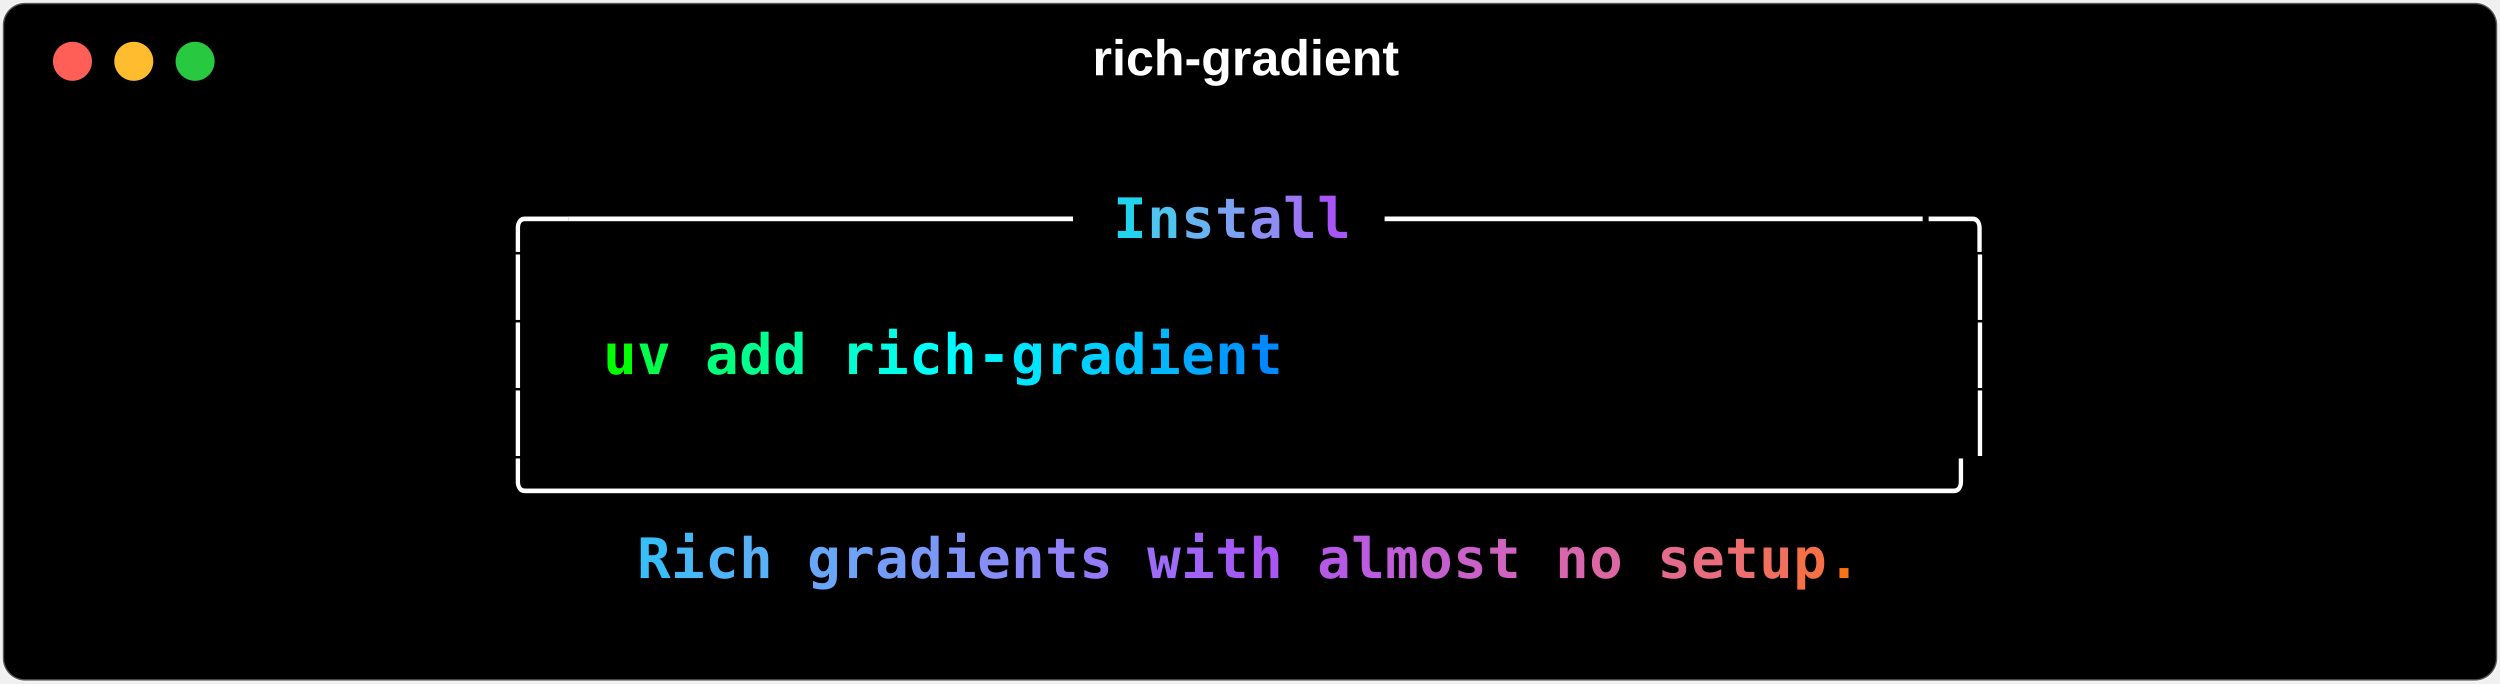
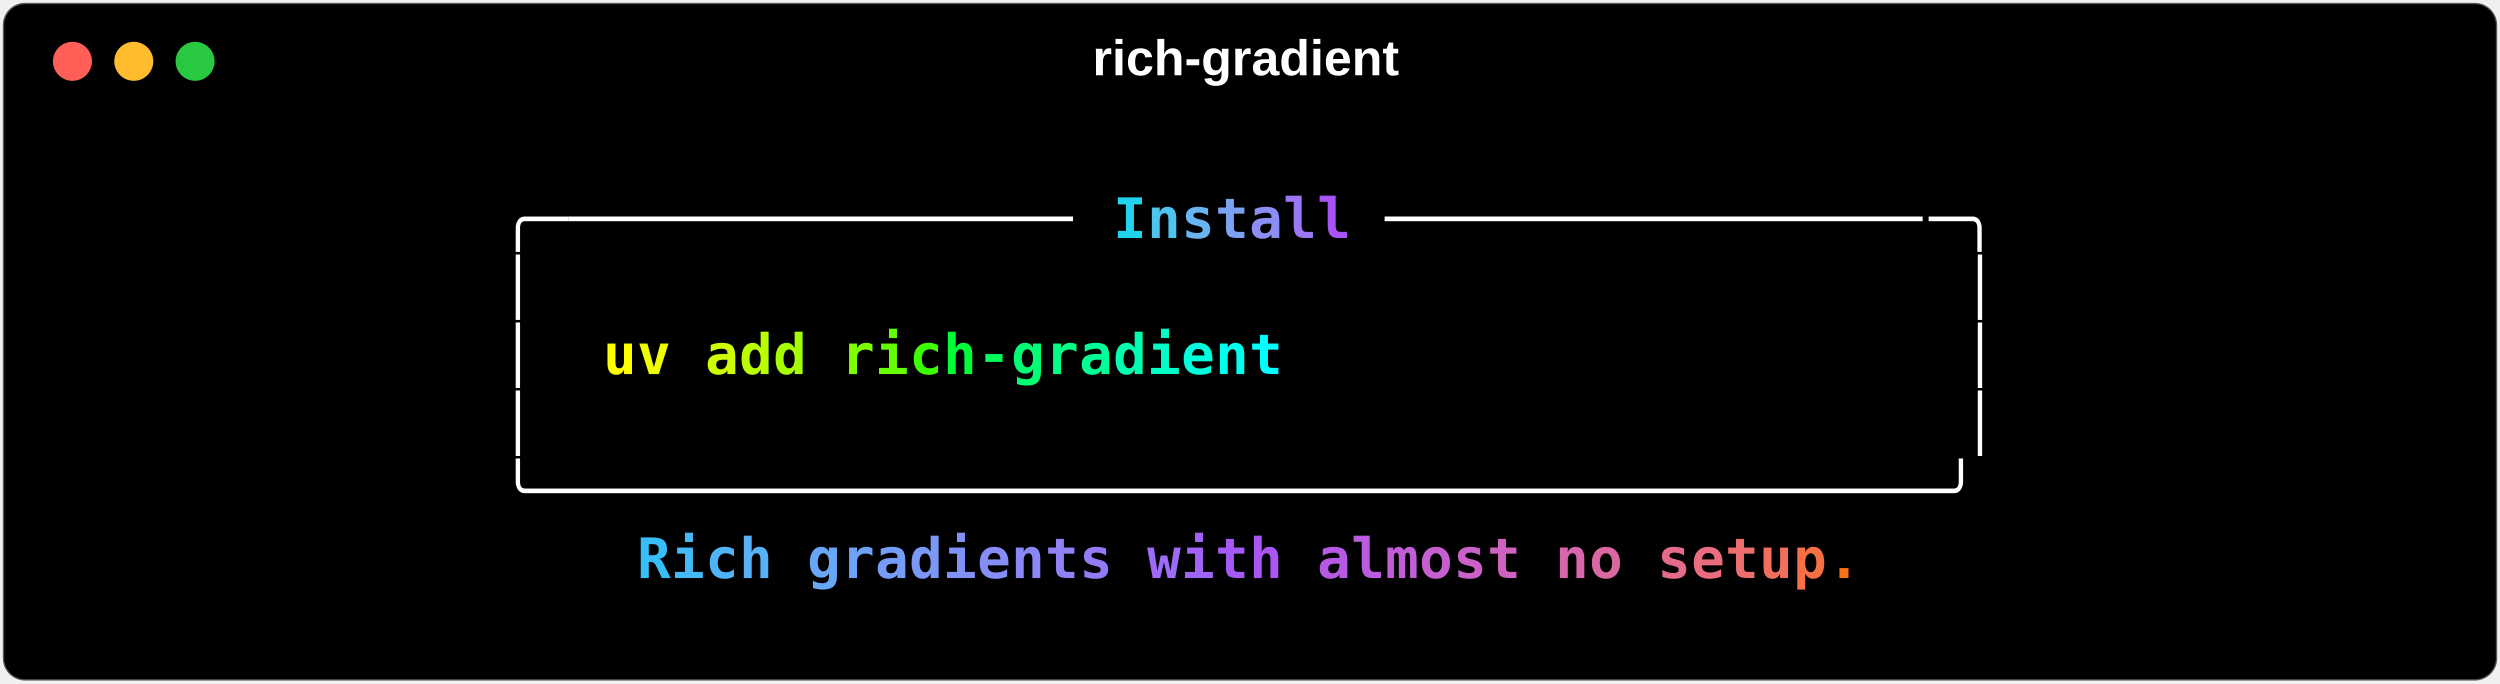
<svg xmlns="http://www.w3.org/2000/svg" class="rich-terminal" viewBox="0 0 897 245.2">
  <style>

    @font-face {
        font-family: "Fira Code";
        src: local("FiraCode-Regular"),
                url("https://cdnjs.cloudflare.com/ajax/libs/firacode/6.2.0/woff2/FiraCode-Regular.woff2") format("woff2"),
                url("https://cdnjs.cloudflare.com/ajax/libs/firacode/6.2.0/woff/FiraCode-Regular.woff") format("woff");
        font-style: normal;
        font-weight: 400;
    }
    @font-face {
        font-family: "Fira Code";
        src: local("FiraCode-Bold"),
                url("https://cdnjs.cloudflare.com/ajax/libs/firacode/6.2.0/woff2/FiraCode-Bold.woff2") format("woff2"),
                url("https://cdnjs.cloudflare.com/ajax/libs/firacode/6.2.0/woff/FiraCode-Bold.woff") format("woff");
        font-style: bold;
        font-weight: 700;
    }

-     .terminal-3367196855-matrix {
+     .terminal-1874024751-matrix {
        font-family: Fira Code, monospace;
        font-size: 20px;
        line-height: 24.4px;
        font-variant-east-asian: full-width;
    }

-     .terminal-3367196855-title {
+     .terminal-1874024751-title {
        font-size: 18px;
        font-weight: bold;
        font-family: arial;
    }

-     .terminal-3367196855-r1 { fill: #ffffff }
- .terminal-3367196855-r2 { fill: #ffffff;font-weight: bold }
- .terminal-3367196855-r3 { fill: #22d3ee;font-weight: bold }
- .terminal-3367196855-r4 { fill: #4fc4ef;font-weight: bold }
- .terminal-3367196855-r5 { fill: #68b4f1;font-weight: bold }
- .terminal-3367196855-r6 { fill: #7ca3f2;font-weight: bold }
- .terminal-3367196855-r7 { fill: #8c8ef4;font-weight: bold }
- .terminal-3367196855-r8 { fill: #9b76f5;font-weight: bold }
- .terminal-3367196855-r9 { fill: #a854f7;font-weight: bold }
- .terminal-3367196855-r10 { fill: #00ff00;font-weight: bold }
- .terminal-3367196855-r11 { fill: #00ff4b;font-weight: bold }
- .terminal-3367196855-r12 { fill: #00ff67;font-weight: bold }
- .terminal-3367196855-r13 { fill: #00ff7c;font-weight: bold }
- .terminal-3367196855-r14 { fill: #00ff8d;font-weight: bold }
- .terminal-3367196855-r15 { fill: #00ffa0;font-weight: bold }
- .terminal-3367196855-r16 { fill: #00ffba;font-weight: bold }
- .terminal-3367196855-r17 { fill: #00ffd0;font-weight: bold }
- .terminal-3367196855-r18 { fill: #00ffe4;font-weight: bold }
- .terminal-3367196855-r19 { fill: #00fff6;font-weight: bold }
- .terminal-3367196855-r20 { fill: #00faff;font-weight: bold }
- .terminal-3367196855-r21 { fill: #00f0ff;font-weight: bold }
- .terminal-3367196855-r22 { fill: #00e5ff;font-weight: bold }
- .terminal-3367196855-r23 { fill: #00daff;font-weight: bold }
- .terminal-3367196855-r24 { fill: #00cfff;font-weight: bold }
- .terminal-3367196855-r25 { fill: #00c3ff;font-weight: bold }
- .terminal-3367196855-r26 { fill: #00b6ff;font-weight: bold }
- .terminal-3367196855-r27 { fill: #00a8ff;font-weight: bold }
- .terminal-3367196855-r28 { fill: #0099ff;font-weight: bold }
- .terminal-3367196855-r29 { fill: #0088ff;font-weight: bold }
- .terminal-3367196855-r30 { fill: #37bdf8;font-weight: bold }
- .terminal-3367196855-r31 { fill: #45b8f7;font-weight: bold }
- .terminal-3367196855-r32 { fill: #4fb4f7;font-weight: bold }
- .terminal-3367196855-r33 { fill: #58b0f7;font-weight: bold }
- .terminal-3367196855-r34 { fill: #60abf7;font-weight: bold }
- .terminal-3367196855-r35 { fill: #68a7f7;font-weight: bold }
- .terminal-3367196855-r36 { fill: #6ea2f7;font-weight: bold }
- .terminal-3367196855-r37 { fill: #759df7;font-weight: bold }
- .terminal-3367196855-r38 { fill: #7b98f7;font-weight: bold }
- .terminal-3367196855-r39 { fill: #8092f7;font-weight: bold }
- .terminal-3367196855-r40 { fill: #868df7;font-weight: bold }
- .terminal-3367196855-r41 { fill: #8b87f7;font-weight: bold }
- .terminal-3367196855-r42 { fill: #9081f7;font-weight: bold }
- .terminal-3367196855-r43 { fill: #947af7;font-weight: bold }
- .terminal-3367196855-r44 { fill: #9973f7;font-weight: bold }
- .terminal-3367196855-r45 { fill: #9d6bf7;font-weight: bold }
- .terminal-3367196855-r46 { fill: #a163f7;font-weight: bold }
- .terminal-3367196855-r47 { fill: #a55af7;font-weight: bold }
- .terminal-3367196855-r48 { fill: #aa56f3;font-weight: bold }
- .terminal-3367196855-r49 { fill: #b058ed;font-weight: bold }
- .terminal-3367196855-r50 { fill: #b65ae6;font-weight: bold }
- .terminal-3367196855-r51 { fill: #bb5bdf;font-weight: bold }
- .terminal-3367196855-r52 { fill: #c05dd7;font-weight: bold }
- .terminal-3367196855-r53 { fill: #c55fd0;font-weight: bold }
- .terminal-3367196855-r54 { fill: #ca61c8;font-weight: bold }
- .terminal-3367196855-r55 { fill: #cf63bf;font-weight: bold }
- .terminal-3367196855-r56 { fill: #d464b6;font-weight: bold }
- .terminal-3367196855-r57 { fill: #d866ad;font-weight: bold }
- .terminal-3367196855-r58 { fill: #dc68a3;font-weight: bold }
- .terminal-3367196855-r59 { fill: #e16998;font-weight: bold }
- .terminal-3367196855-r60 { fill: #e56b8c;font-weight: bold }
- .terminal-3367196855-r61 { fill: #e96d7f;font-weight: bold }
- .terminal-3367196855-r62 { fill: #ed6e6f;font-weight: bold }
- .terminal-3367196855-r63 { fill: #f1705d;font-weight: bold }
- .terminal-3367196855-r64 { fill: #f57145;font-weight: bold }
- .terminal-3367196855-r65 { fill: #f97216;font-weight: bold }
+     .terminal-1874024751-r1 { fill: #ffffff }
+ .terminal-1874024751-r2 { fill: #ffffff;font-weight: bold }
+ .terminal-1874024751-r3 { fill: #22d3ee;font-weight: bold }
+ .terminal-1874024751-r4 { fill: #4fc4ef;font-weight: bold }
+ .terminal-1874024751-r5 { fill: #68b4f1;font-weight: bold }
+ .terminal-1874024751-r6 { fill: #7ca3f2;font-weight: bold }
+ .terminal-1874024751-r7 { fill: #8c8ef4;font-weight: bold }
+ .terminal-1874024751-r8 { fill: #9b76f5;font-weight: bold }
+ .terminal-1874024751-r9 { fill: #a854f7;font-weight: bold }
+ .terminal-1874024751-r10 { fill: #ffff00;font-weight: bold }
+ .terminal-1874024751-r11 { fill: #f0ff00;font-weight: bold }
+ .terminal-1874024751-r12 { fill: #dfff00;font-weight: bold }
+ .terminal-1874024751-r13 { fill: #ceff00;font-weight: bold }
+ .terminal-1874024751-r14 { fill: #baff00;font-weight: bold }
+ .terminal-1874024751-r15 { fill: #a5ff00;font-weight: bold }
+ .terminal-1874024751-r16 { fill: #93ff00;font-weight: bold }
+ .terminal-1874024751-r17 { fill: #7eff00;font-weight: bold }
+ .terminal-1874024751-r18 { fill: #64ff00;font-weight: bold }
+ .terminal-1874024751-r19 { fill: #3dff00;font-weight: bold }
+ .terminal-1874024751-r20 { fill: #00ff36;font-weight: bold }
+ .terminal-1874024751-r21 { fill: #00ff5a;font-weight: bold }
+ .terminal-1874024751-r22 { fill: #00ff72;font-weight: bold }
+ .terminal-1874024751-r23 { fill: #00ff85;font-weight: bold }
+ .terminal-1874024751-r24 { fill: #00ff95;font-weight: bold }
+ .terminal-1874024751-r25 { fill: #00ffae;font-weight: bold }
+ .terminal-1874024751-r26 { fill: #00ffc6;font-weight: bold }
+ .terminal-1874024751-r27 { fill: #00ffdb;font-weight: bold }
+ .terminal-1874024751-r28 { fill: #00ffed;font-weight: bold }
+ .terminal-1874024751-r29 { fill: #00ffff;font-weight: bold }
+ .terminal-1874024751-r30 { fill: #37bdf8;font-weight: bold }
+ .terminal-1874024751-r31 { fill: #45b8f7;font-weight: bold }
+ .terminal-1874024751-r32 { fill: #4fb4f7;font-weight: bold }
+ .terminal-1874024751-r33 { fill: #58b0f7;font-weight: bold }
+ .terminal-1874024751-r34 { fill: #60abf7;font-weight: bold }
+ .terminal-1874024751-r35 { fill: #68a7f7;font-weight: bold }
+ .terminal-1874024751-r36 { fill: #6ea2f7;font-weight: bold }
+ .terminal-1874024751-r37 { fill: #759df7;font-weight: bold }
+ .terminal-1874024751-r38 { fill: #7b98f7;font-weight: bold }
+ .terminal-1874024751-r39 { fill: #8092f7;font-weight: bold }
+ .terminal-1874024751-r40 { fill: #868df7;font-weight: bold }
+ .terminal-1874024751-r41 { fill: #8b87f7;font-weight: bold }
+ .terminal-1874024751-r42 { fill: #9081f7;font-weight: bold }
+ .terminal-1874024751-r43 { fill: #947af7;font-weight: bold }
+ .terminal-1874024751-r44 { fill: #9973f7;font-weight: bold }
+ .terminal-1874024751-r45 { fill: #9d6bf7;font-weight: bold }
+ .terminal-1874024751-r46 { fill: #a163f7;font-weight: bold }
+ .terminal-1874024751-r47 { fill: #a55af7;font-weight: bold }
+ .terminal-1874024751-r48 { fill: #aa56f3;font-weight: bold }
+ .terminal-1874024751-r49 { fill: #b058ed;font-weight: bold }
+ .terminal-1874024751-r50 { fill: #b65ae6;font-weight: bold }
+ .terminal-1874024751-r51 { fill: #bb5bdf;font-weight: bold }
+ .terminal-1874024751-r52 { fill: #c05dd7;font-weight: bold }
+ .terminal-1874024751-r53 { fill: #c55fd0;font-weight: bold }
+ .terminal-1874024751-r54 { fill: #ca61c8;font-weight: bold }
+ .terminal-1874024751-r55 { fill: #cf63bf;font-weight: bold }
+ .terminal-1874024751-r56 { fill: #d464b6;font-weight: bold }
+ .terminal-1874024751-r57 { fill: #d866ad;font-weight: bold }
+ .terminal-1874024751-r58 { fill: #dc68a3;font-weight: bold }
+ .terminal-1874024751-r59 { fill: #e16998;font-weight: bold }
+ .terminal-1874024751-r60 { fill: #e56b8c;font-weight: bold }
+ .terminal-1874024751-r61 { fill: #e96d7f;font-weight: bold }
+ .terminal-1874024751-r62 { fill: #ed6e6f;font-weight: bold }
+ .terminal-1874024751-r63 { fill: #f1705d;font-weight: bold }
+ .terminal-1874024751-r64 { fill: #f57145;font-weight: bold }
+ .terminal-1874024751-r65 { fill: #f97216;font-weight: bold }
    </style>
  <defs>
-     <clipPath id="terminal-3367196855-clip-terminal">
+     <clipPath id="terminal-1874024751-clip-terminal">
      <rect x="0" y="0" width="877.4" height="194.2" />
    </clipPath>
-     <clipPath id="terminal-3367196855-line-0">
+     <clipPath id="terminal-1874024751-line-0">
      <rect x="0" y="1.5" width="878.4" height="24.65" />
    </clipPath>
-     <clipPath id="terminal-3367196855-line-1">
+     <clipPath id="terminal-1874024751-line-1">
      <rect x="0" y="25.9" width="878.4" height="24.65" />
    </clipPath>
-     <clipPath id="terminal-3367196855-line-2">
+     <clipPath id="terminal-1874024751-line-2">
      <rect x="0" y="50.3" width="878.4" height="24.65" />
    </clipPath>
-     <clipPath id="terminal-3367196855-line-3">
+     <clipPath id="terminal-1874024751-line-3">
      <rect x="0" y="74.7" width="878.4" height="24.65" />
    </clipPath>
-     <clipPath id="terminal-3367196855-line-4">
+     <clipPath id="terminal-1874024751-line-4">
      <rect x="0" y="99.1" width="878.4" height="24.65" />
    </clipPath>
-     <clipPath id="terminal-3367196855-line-5">
+     <clipPath id="terminal-1874024751-line-5">
      <rect x="0" y="123.5" width="878.4" height="24.65" />
    </clipPath>
-     <clipPath id="terminal-3367196855-line-6">
+     <clipPath id="terminal-1874024751-line-6">
      <rect x="0" y="147.9" width="878.4" height="24.65" />
    </clipPath>
  </defs>
  <rect fill="#000000" stroke="rgba(255,255,255,0.35)" stroke-width="1" x="1" y="1" width="895" height="243.2" rx="8" />
-   <text class="terminal-3367196855-title" fill="#ffffff" text-anchor="middle" x="447" y="27">rich-gradient</text>
+   <text class="terminal-1874024751-title" fill="#ffffff" text-anchor="middle" x="447" y="27">rich-gradient</text>
  <g transform="translate(26,22)">
    <circle cx="0" cy="0" r="7" fill="#ff5f57" />
    <circle cx="22" cy="0" r="7" fill="#febc2e" />
    <circle cx="44" cy="0" r="7" fill="#28c840" />
  </g>
-   <g transform="translate(9, 41)" clip-path="url(#terminal-3367196855-clip-terminal)">
-     <g class="terminal-3367196855-matrix">
-       <text class="terminal-3367196855-r1" x="878.4" y="20" textLength="12.2" clip-path="url(#terminal-3367196855-line-0)">
- </text>
-       <text class="terminal-3367196855-r1" x="170.8" y="44.4" textLength="24.4" clip-path="url(#terminal-3367196855-line-1)">╭─</text>
-       <text class="terminal-3367196855-r1" x="195.2" y="44.4" textLength="183" clip-path="url(#terminal-3367196855-line-1)">───────────────</text>
-       <text class="terminal-3367196855-r3" x="390.4" y="44.4" textLength="12.2" clip-path="url(#terminal-3367196855-line-1)">I</text>
-       <text class="terminal-3367196855-r4" x="402.6" y="44.4" textLength="12.2" clip-path="url(#terminal-3367196855-line-1)">n</text>
-       <text class="terminal-3367196855-r5" x="414.8" y="44.4" textLength="12.2" clip-path="url(#terminal-3367196855-line-1)">s</text>
-       <text class="terminal-3367196855-r6" x="427" y="44.4" textLength="12.2" clip-path="url(#terminal-3367196855-line-1)">t</text>
-       <text class="terminal-3367196855-r7" x="439.2" y="44.4" textLength="12.2" clip-path="url(#terminal-3367196855-line-1)">a</text>
-       <text class="terminal-3367196855-r8" x="451.4" y="44.4" textLength="12.2" clip-path="url(#terminal-3367196855-line-1)">l</text>
-       <text class="terminal-3367196855-r9" x="463.6" y="44.4" textLength="12.2" clip-path="url(#terminal-3367196855-line-1)">l</text>
-       <text class="terminal-3367196855-r1" x="488" y="44.4" textLength="195.2" clip-path="url(#terminal-3367196855-line-1)">────────────────</text>
-       <text class="terminal-3367196855-r1" x="683.2" y="44.4" textLength="24.4" clip-path="url(#terminal-3367196855-line-1)">─╮</text>
-       <text class="terminal-3367196855-r1" x="878.4" y="44.4" textLength="12.2" clip-path="url(#terminal-3367196855-line-1)">
- </text>
-       <text class="terminal-3367196855-r1" x="170.8" y="68.8" textLength="12.2" clip-path="url(#terminal-3367196855-line-2)">│</text>
-       <text class="terminal-3367196855-r1" x="695.4" y="68.8" textLength="12.2" clip-path="url(#terminal-3367196855-line-2)">│</text>
-       <text class="terminal-3367196855-r1" x="878.4" y="68.8" textLength="12.2" clip-path="url(#terminal-3367196855-line-2)">
- </text>
-       <text class="terminal-3367196855-r1" x="170.8" y="93.2" textLength="12.2" clip-path="url(#terminal-3367196855-line-3)">│</text>
-       <text class="terminal-3367196855-r10" x="207.4" y="93.2" textLength="12.2" clip-path="url(#terminal-3367196855-line-3)">u</text>
-       <text class="terminal-3367196855-r11" x="219.6" y="93.2" textLength="12.2" clip-path="url(#terminal-3367196855-line-3)">v</text>
-       <text class="terminal-3367196855-r13" x="244" y="93.2" textLength="12.2" clip-path="url(#terminal-3367196855-line-3)">a</text>
-       <text class="terminal-3367196855-r14" x="256.2" y="93.2" textLength="12.2" clip-path="url(#terminal-3367196855-line-3)">d</text>
-       <text class="terminal-3367196855-r15" x="268.4" y="93.2" textLength="12.2" clip-path="url(#terminal-3367196855-line-3)">d</text>
-       <text class="terminal-3367196855-r17" x="292.8" y="93.2" textLength="12.2" clip-path="url(#terminal-3367196855-line-3)">r</text>
-       <text class="terminal-3367196855-r18" x="305" y="93.2" textLength="12.2" clip-path="url(#terminal-3367196855-line-3)">i</text>
-       <text class="terminal-3367196855-r19" x="317.2" y="93.2" textLength="12.2" clip-path="url(#terminal-3367196855-line-3)">c</text>
-       <text class="terminal-3367196855-r20" x="329.4" y="93.2" textLength="12.2" clip-path="url(#terminal-3367196855-line-3)">h</text>
-       <text class="terminal-3367196855-r21" x="341.6" y="93.2" textLength="12.2" clip-path="url(#terminal-3367196855-line-3)">-</text>
-       <text class="terminal-3367196855-r22" x="353.8" y="93.2" textLength="12.2" clip-path="url(#terminal-3367196855-line-3)">g</text>
-       <text class="terminal-3367196855-r23" x="366" y="93.2" textLength="12.2" clip-path="url(#terminal-3367196855-line-3)">r</text>
-       <text class="terminal-3367196855-r24" x="378.2" y="93.2" textLength="12.2" clip-path="url(#terminal-3367196855-line-3)">a</text>
-       <text class="terminal-3367196855-r25" x="390.4" y="93.2" textLength="12.2" clip-path="url(#terminal-3367196855-line-3)">d</text>
-       <text class="terminal-3367196855-r26" x="402.6" y="93.2" textLength="12.2" clip-path="url(#terminal-3367196855-line-3)">i</text>
-       <text class="terminal-3367196855-r27" x="414.8" y="93.2" textLength="12.2" clip-path="url(#terminal-3367196855-line-3)">e</text>
-       <text class="terminal-3367196855-r28" x="427" y="93.2" textLength="12.2" clip-path="url(#terminal-3367196855-line-3)">n</text>
-       <text class="terminal-3367196855-r29" x="439.2" y="93.2" textLength="12.2" clip-path="url(#terminal-3367196855-line-3)">t</text>
-       <text class="terminal-3367196855-r1" x="695.4" y="93.2" textLength="12.2" clip-path="url(#terminal-3367196855-line-3)">│</text>
-       <text class="terminal-3367196855-r1" x="878.4" y="93.2" textLength="12.2" clip-path="url(#terminal-3367196855-line-3)">
- </text>
-       <text class="terminal-3367196855-r1" x="170.8" y="117.6" textLength="12.2" clip-path="url(#terminal-3367196855-line-4)">│</text>
-       <text class="terminal-3367196855-r1" x="695.4" y="117.6" textLength="12.2" clip-path="url(#terminal-3367196855-line-4)">│</text>
-       <text class="terminal-3367196855-r1" x="878.4" y="117.6" textLength="12.2" clip-path="url(#terminal-3367196855-line-4)">
- </text>
-       <text class="terminal-3367196855-r1" x="170.8" y="142" textLength="536.8" clip-path="url(#terminal-3367196855-line-5)">╰──────────────────────────────────────────╯</text>
-       <text class="terminal-3367196855-r1" x="878.4" y="142" textLength="12.2" clip-path="url(#terminal-3367196855-line-5)">
- </text>
-       <text class="terminal-3367196855-r30" x="219.6" y="166.4" textLength="12.2" clip-path="url(#terminal-3367196855-line-6)">R</text>
-       <text class="terminal-3367196855-r31" x="231.8" y="166.4" textLength="12.2" clip-path="url(#terminal-3367196855-line-6)">i</text>
-       <text class="terminal-3367196855-r32" x="244" y="166.4" textLength="12.2" clip-path="url(#terminal-3367196855-line-6)">c</text>
-       <text class="terminal-3367196855-r33" x="256.2" y="166.4" textLength="12.2" clip-path="url(#terminal-3367196855-line-6)">h</text>
-       <text class="terminal-3367196855-r35" x="280.6" y="166.4" textLength="12.2" clip-path="url(#terminal-3367196855-line-6)">g</text>
-       <text class="terminal-3367196855-r36" x="292.8" y="166.4" textLength="12.2" clip-path="url(#terminal-3367196855-line-6)">r</text>
-       <text class="terminal-3367196855-r37" x="305" y="166.4" textLength="12.2" clip-path="url(#terminal-3367196855-line-6)">a</text>
-       <text class="terminal-3367196855-r38" x="317.2" y="166.4" textLength="12.2" clip-path="url(#terminal-3367196855-line-6)">d</text>
-       <text class="terminal-3367196855-r39" x="329.4" y="166.4" textLength="12.2" clip-path="url(#terminal-3367196855-line-6)">i</text>
-       <text class="terminal-3367196855-r40" x="341.6" y="166.4" textLength="12.2" clip-path="url(#terminal-3367196855-line-6)">e</text>
-       <text class="terminal-3367196855-r41" x="353.8" y="166.4" textLength="12.2" clip-path="url(#terminal-3367196855-line-6)">n</text>
-       <text class="terminal-3367196855-r42" x="366" y="166.4" textLength="12.2" clip-path="url(#terminal-3367196855-line-6)">t</text>
-       <text class="terminal-3367196855-r43" x="378.2" y="166.4" textLength="12.2" clip-path="url(#terminal-3367196855-line-6)">s</text>
-       <text class="terminal-3367196855-r45" x="402.6" y="166.4" textLength="12.2" clip-path="url(#terminal-3367196855-line-6)">w</text>
-       <text class="terminal-3367196855-r46" x="414.8" y="166.4" textLength="12.2" clip-path="url(#terminal-3367196855-line-6)">i</text>
-       <text class="terminal-3367196855-r47" x="427" y="166.4" textLength="12.2" clip-path="url(#terminal-3367196855-line-6)">t</text>
-       <text class="terminal-3367196855-r48" x="439.2" y="166.4" textLength="12.2" clip-path="url(#terminal-3367196855-line-6)">h</text>
-       <text class="terminal-3367196855-r50" x="463.6" y="166.4" textLength="12.2" clip-path="url(#terminal-3367196855-line-6)">a</text>
-       <text class="terminal-3367196855-r51" x="475.8" y="166.4" textLength="12.2" clip-path="url(#terminal-3367196855-line-6)">l</text>
-       <text class="terminal-3367196855-r52" x="488" y="166.4" textLength="12.2" clip-path="url(#terminal-3367196855-line-6)">m</text>
-       <text class="terminal-3367196855-r53" x="500.2" y="166.4" textLength="12.2" clip-path="url(#terminal-3367196855-line-6)">o</text>
-       <text class="terminal-3367196855-r54" x="512.4" y="166.4" textLength="12.2" clip-path="url(#terminal-3367196855-line-6)">s</text>
-       <text class="terminal-3367196855-r55" x="524.6" y="166.4" textLength="12.2" clip-path="url(#terminal-3367196855-line-6)">t</text>
-       <text class="terminal-3367196855-r57" x="549" y="166.4" textLength="12.2" clip-path="url(#terminal-3367196855-line-6)">n</text>
-       <text class="terminal-3367196855-r58" x="561.2" y="166.4" textLength="12.2" clip-path="url(#terminal-3367196855-line-6)">o</text>
-       <text class="terminal-3367196855-r60" x="585.6" y="166.4" textLength="12.2" clip-path="url(#terminal-3367196855-line-6)">s</text>
-       <text class="terminal-3367196855-r61" x="597.8" y="166.4" textLength="12.2" clip-path="url(#terminal-3367196855-line-6)">e</text>
-       <text class="terminal-3367196855-r62" x="610" y="166.4" textLength="12.2" clip-path="url(#terminal-3367196855-line-6)">t</text>
-       <text class="terminal-3367196855-r63" x="622.2" y="166.4" textLength="12.2" clip-path="url(#terminal-3367196855-line-6)">u</text>
-       <text class="terminal-3367196855-r64" x="634.4" y="166.4" textLength="12.2" clip-path="url(#terminal-3367196855-line-6)">p</text>
-       <text class="terminal-3367196855-r65" x="646.6" y="166.4" textLength="12.2" clip-path="url(#terminal-3367196855-line-6)">.</text>
-       <text class="terminal-3367196855-r1" x="878.4" y="166.4" textLength="12.2" clip-path="url(#terminal-3367196855-line-6)">
- </text>
-       <text class="terminal-3367196855-r1" x="878.4" y="190.8" textLength="12.2" clip-path="url(#terminal-3367196855-line-7)">
+   <g transform="translate(9, 41)" clip-path="url(#terminal-1874024751-clip-terminal)">
+     <g class="terminal-1874024751-matrix">
+       <text class="terminal-1874024751-r1" x="878.4" y="20" textLength="12.2" clip-path="url(#terminal-1874024751-line-0)">
+ </text>
+       <text class="terminal-1874024751-r1" x="170.8" y="44.4" textLength="24.4" clip-path="url(#terminal-1874024751-line-1)">╭─</text>
+       <text class="terminal-1874024751-r1" x="195.2" y="44.4" textLength="183" clip-path="url(#terminal-1874024751-line-1)">───────────────</text>
+       <text class="terminal-1874024751-r3" x="390.4" y="44.4" textLength="12.2" clip-path="url(#terminal-1874024751-line-1)">I</text>
+       <text class="terminal-1874024751-r4" x="402.6" y="44.4" textLength="12.2" clip-path="url(#terminal-1874024751-line-1)">n</text>
+       <text class="terminal-1874024751-r5" x="414.8" y="44.4" textLength="12.2" clip-path="url(#terminal-1874024751-line-1)">s</text>
+       <text class="terminal-1874024751-r6" x="427" y="44.4" textLength="12.2" clip-path="url(#terminal-1874024751-line-1)">t</text>
+       <text class="terminal-1874024751-r7" x="439.2" y="44.4" textLength="12.2" clip-path="url(#terminal-1874024751-line-1)">a</text>
+       <text class="terminal-1874024751-r8" x="451.4" y="44.4" textLength="12.2" clip-path="url(#terminal-1874024751-line-1)">l</text>
+       <text class="terminal-1874024751-r9" x="463.6" y="44.4" textLength="12.2" clip-path="url(#terminal-1874024751-line-1)">l</text>
+       <text class="terminal-1874024751-r1" x="488" y="44.4" textLength="195.2" clip-path="url(#terminal-1874024751-line-1)">────────────────</text>
+       <text class="terminal-1874024751-r1" x="683.2" y="44.4" textLength="24.4" clip-path="url(#terminal-1874024751-line-1)">─╮</text>
+       <text class="terminal-1874024751-r1" x="878.4" y="44.4" textLength="12.2" clip-path="url(#terminal-1874024751-line-1)">
+ </text>
+       <text class="terminal-1874024751-r1" x="170.8" y="68.8" textLength="12.2" clip-path="url(#terminal-1874024751-line-2)">│</text>
+       <text class="terminal-1874024751-r1" x="695.4" y="68.8" textLength="12.2" clip-path="url(#terminal-1874024751-line-2)">│</text>
+       <text class="terminal-1874024751-r1" x="878.4" y="68.8" textLength="12.2" clip-path="url(#terminal-1874024751-line-2)">
+ </text>
+       <text class="terminal-1874024751-r1" x="170.8" y="93.2" textLength="12.2" clip-path="url(#terminal-1874024751-line-3)">│</text>
+       <text class="terminal-1874024751-r10" x="207.4" y="93.2" textLength="12.2" clip-path="url(#terminal-1874024751-line-3)">u</text>
+       <text class="terminal-1874024751-r11" x="219.6" y="93.2" textLength="12.2" clip-path="url(#terminal-1874024751-line-3)">v</text>
+       <text class="terminal-1874024751-r13" x="244" y="93.2" textLength="12.2" clip-path="url(#terminal-1874024751-line-3)">a</text>
+       <text class="terminal-1874024751-r14" x="256.2" y="93.2" textLength="12.2" clip-path="url(#terminal-1874024751-line-3)">d</text>
+       <text class="terminal-1874024751-r15" x="268.4" y="93.2" textLength="12.2" clip-path="url(#terminal-1874024751-line-3)">d</text>
+       <text class="terminal-1874024751-r17" x="292.8" y="93.2" textLength="12.2" clip-path="url(#terminal-1874024751-line-3)">r</text>
+       <text class="terminal-1874024751-r18" x="305" y="93.2" textLength="12.2" clip-path="url(#terminal-1874024751-line-3)">i</text>
+       <text class="terminal-1874024751-r19" x="317.2" y="93.2" textLength="12.2" clip-path="url(#terminal-1874024751-line-3)">c</text>
+       <text class="terminal-1874024751-r20" x="329.4" y="93.2" textLength="12.2" clip-path="url(#terminal-1874024751-line-3)">h</text>
+       <text class="terminal-1874024751-r21" x="341.6" y="93.2" textLength="12.2" clip-path="url(#terminal-1874024751-line-3)">-</text>
+       <text class="terminal-1874024751-r22" x="353.8" y="93.2" textLength="12.2" clip-path="url(#terminal-1874024751-line-3)">g</text>
+       <text class="terminal-1874024751-r23" x="366" y="93.2" textLength="12.2" clip-path="url(#terminal-1874024751-line-3)">r</text>
+       <text class="terminal-1874024751-r24" x="378.2" y="93.2" textLength="12.2" clip-path="url(#terminal-1874024751-line-3)">a</text>
+       <text class="terminal-1874024751-r25" x="390.4" y="93.2" textLength="12.2" clip-path="url(#terminal-1874024751-line-3)">d</text>
+       <text class="terminal-1874024751-r26" x="402.6" y="93.2" textLength="12.2" clip-path="url(#terminal-1874024751-line-3)">i</text>
+       <text class="terminal-1874024751-r27" x="414.8" y="93.2" textLength="12.2" clip-path="url(#terminal-1874024751-line-3)">e</text>
+       <text class="terminal-1874024751-r28" x="427" y="93.2" textLength="12.2" clip-path="url(#terminal-1874024751-line-3)">n</text>
+       <text class="terminal-1874024751-r29" x="439.2" y="93.2" textLength="12.2" clip-path="url(#terminal-1874024751-line-3)">t</text>
+       <text class="terminal-1874024751-r1" x="695.4" y="93.2" textLength="12.2" clip-path="url(#terminal-1874024751-line-3)">│</text>
+       <text class="terminal-1874024751-r1" x="878.4" y="93.2" textLength="12.2" clip-path="url(#terminal-1874024751-line-3)">
+ </text>
+       <text class="terminal-1874024751-r1" x="170.8" y="117.6" textLength="12.2" clip-path="url(#terminal-1874024751-line-4)">│</text>
+       <text class="terminal-1874024751-r1" x="695.4" y="117.6" textLength="12.2" clip-path="url(#terminal-1874024751-line-4)">│</text>
+       <text class="terminal-1874024751-r1" x="878.4" y="117.6" textLength="12.2" clip-path="url(#terminal-1874024751-line-4)">
+ </text>
+       <text class="terminal-1874024751-r1" x="170.8" y="142" textLength="536.8" clip-path="url(#terminal-1874024751-line-5)">╰──────────────────────────────────────────╯</text>
+       <text class="terminal-1874024751-r1" x="878.4" y="142" textLength="12.2" clip-path="url(#terminal-1874024751-line-5)">
+ </text>
+       <text class="terminal-1874024751-r30" x="219.6" y="166.4" textLength="12.2" clip-path="url(#terminal-1874024751-line-6)">R</text>
+       <text class="terminal-1874024751-r31" x="231.8" y="166.4" textLength="12.2" clip-path="url(#terminal-1874024751-line-6)">i</text>
+       <text class="terminal-1874024751-r32" x="244" y="166.4" textLength="12.2" clip-path="url(#terminal-1874024751-line-6)">c</text>
+       <text class="terminal-1874024751-r33" x="256.2" y="166.4" textLength="12.2" clip-path="url(#terminal-1874024751-line-6)">h</text>
+       <text class="terminal-1874024751-r35" x="280.6" y="166.4" textLength="12.2" clip-path="url(#terminal-1874024751-line-6)">g</text>
+       <text class="terminal-1874024751-r36" x="292.8" y="166.4" textLength="12.2" clip-path="url(#terminal-1874024751-line-6)">r</text>
+       <text class="terminal-1874024751-r37" x="305" y="166.4" textLength="12.2" clip-path="url(#terminal-1874024751-line-6)">a</text>
+       <text class="terminal-1874024751-r38" x="317.2" y="166.4" textLength="12.2" clip-path="url(#terminal-1874024751-line-6)">d</text>
+       <text class="terminal-1874024751-r39" x="329.4" y="166.4" textLength="12.2" clip-path="url(#terminal-1874024751-line-6)">i</text>
+       <text class="terminal-1874024751-r40" x="341.6" y="166.4" textLength="12.2" clip-path="url(#terminal-1874024751-line-6)">e</text>
+       <text class="terminal-1874024751-r41" x="353.8" y="166.4" textLength="12.2" clip-path="url(#terminal-1874024751-line-6)">n</text>
+       <text class="terminal-1874024751-r42" x="366" y="166.4" textLength="12.2" clip-path="url(#terminal-1874024751-line-6)">t</text>
+       <text class="terminal-1874024751-r43" x="378.2" y="166.4" textLength="12.2" clip-path="url(#terminal-1874024751-line-6)">s</text>
+       <text class="terminal-1874024751-r45" x="402.6" y="166.4" textLength="12.2" clip-path="url(#terminal-1874024751-line-6)">w</text>
+       <text class="terminal-1874024751-r46" x="414.8" y="166.4" textLength="12.2" clip-path="url(#terminal-1874024751-line-6)">i</text>
+       <text class="terminal-1874024751-r47" x="427" y="166.4" textLength="12.2" clip-path="url(#terminal-1874024751-line-6)">t</text>
+       <text class="terminal-1874024751-r48" x="439.2" y="166.4" textLength="12.2" clip-path="url(#terminal-1874024751-line-6)">h</text>
+       <text class="terminal-1874024751-r50" x="463.6" y="166.4" textLength="12.2" clip-path="url(#terminal-1874024751-line-6)">a</text>
+       <text class="terminal-1874024751-r51" x="475.8" y="166.4" textLength="12.2" clip-path="url(#terminal-1874024751-line-6)">l</text>
+       <text class="terminal-1874024751-r52" x="488" y="166.4" textLength="12.2" clip-path="url(#terminal-1874024751-line-6)">m</text>
+       <text class="terminal-1874024751-r53" x="500.2" y="166.4" textLength="12.2" clip-path="url(#terminal-1874024751-line-6)">o</text>
+       <text class="terminal-1874024751-r54" x="512.4" y="166.4" textLength="12.2" clip-path="url(#terminal-1874024751-line-6)">s</text>
+       <text class="terminal-1874024751-r55" x="524.6" y="166.4" textLength="12.2" clip-path="url(#terminal-1874024751-line-6)">t</text>
+       <text class="terminal-1874024751-r57" x="549" y="166.4" textLength="12.2" clip-path="url(#terminal-1874024751-line-6)">n</text>
+       <text class="terminal-1874024751-r58" x="561.2" y="166.4" textLength="12.2" clip-path="url(#terminal-1874024751-line-6)">o</text>
+       <text class="terminal-1874024751-r60" x="585.6" y="166.4" textLength="12.2" clip-path="url(#terminal-1874024751-line-6)">s</text>
+       <text class="terminal-1874024751-r61" x="597.8" y="166.4" textLength="12.2" clip-path="url(#terminal-1874024751-line-6)">e</text>
+       <text class="terminal-1874024751-r62" x="610" y="166.4" textLength="12.2" clip-path="url(#terminal-1874024751-line-6)">t</text>
+       <text class="terminal-1874024751-r63" x="622.2" y="166.4" textLength="12.2" clip-path="url(#terminal-1874024751-line-6)">u</text>
+       <text class="terminal-1874024751-r64" x="634.4" y="166.4" textLength="12.2" clip-path="url(#terminal-1874024751-line-6)">p</text>
+       <text class="terminal-1874024751-r65" x="646.6" y="166.4" textLength="12.2" clip-path="url(#terminal-1874024751-line-6)">.</text>
+       <text class="terminal-1874024751-r1" x="878.4" y="166.4" textLength="12.2" clip-path="url(#terminal-1874024751-line-6)">
+ </text>
+       <text class="terminal-1874024751-r1" x="878.4" y="190.8" textLength="12.2" clip-path="url(#terminal-1874024751-line-7)">
</text>
    </g>
  </g>
</svg>
